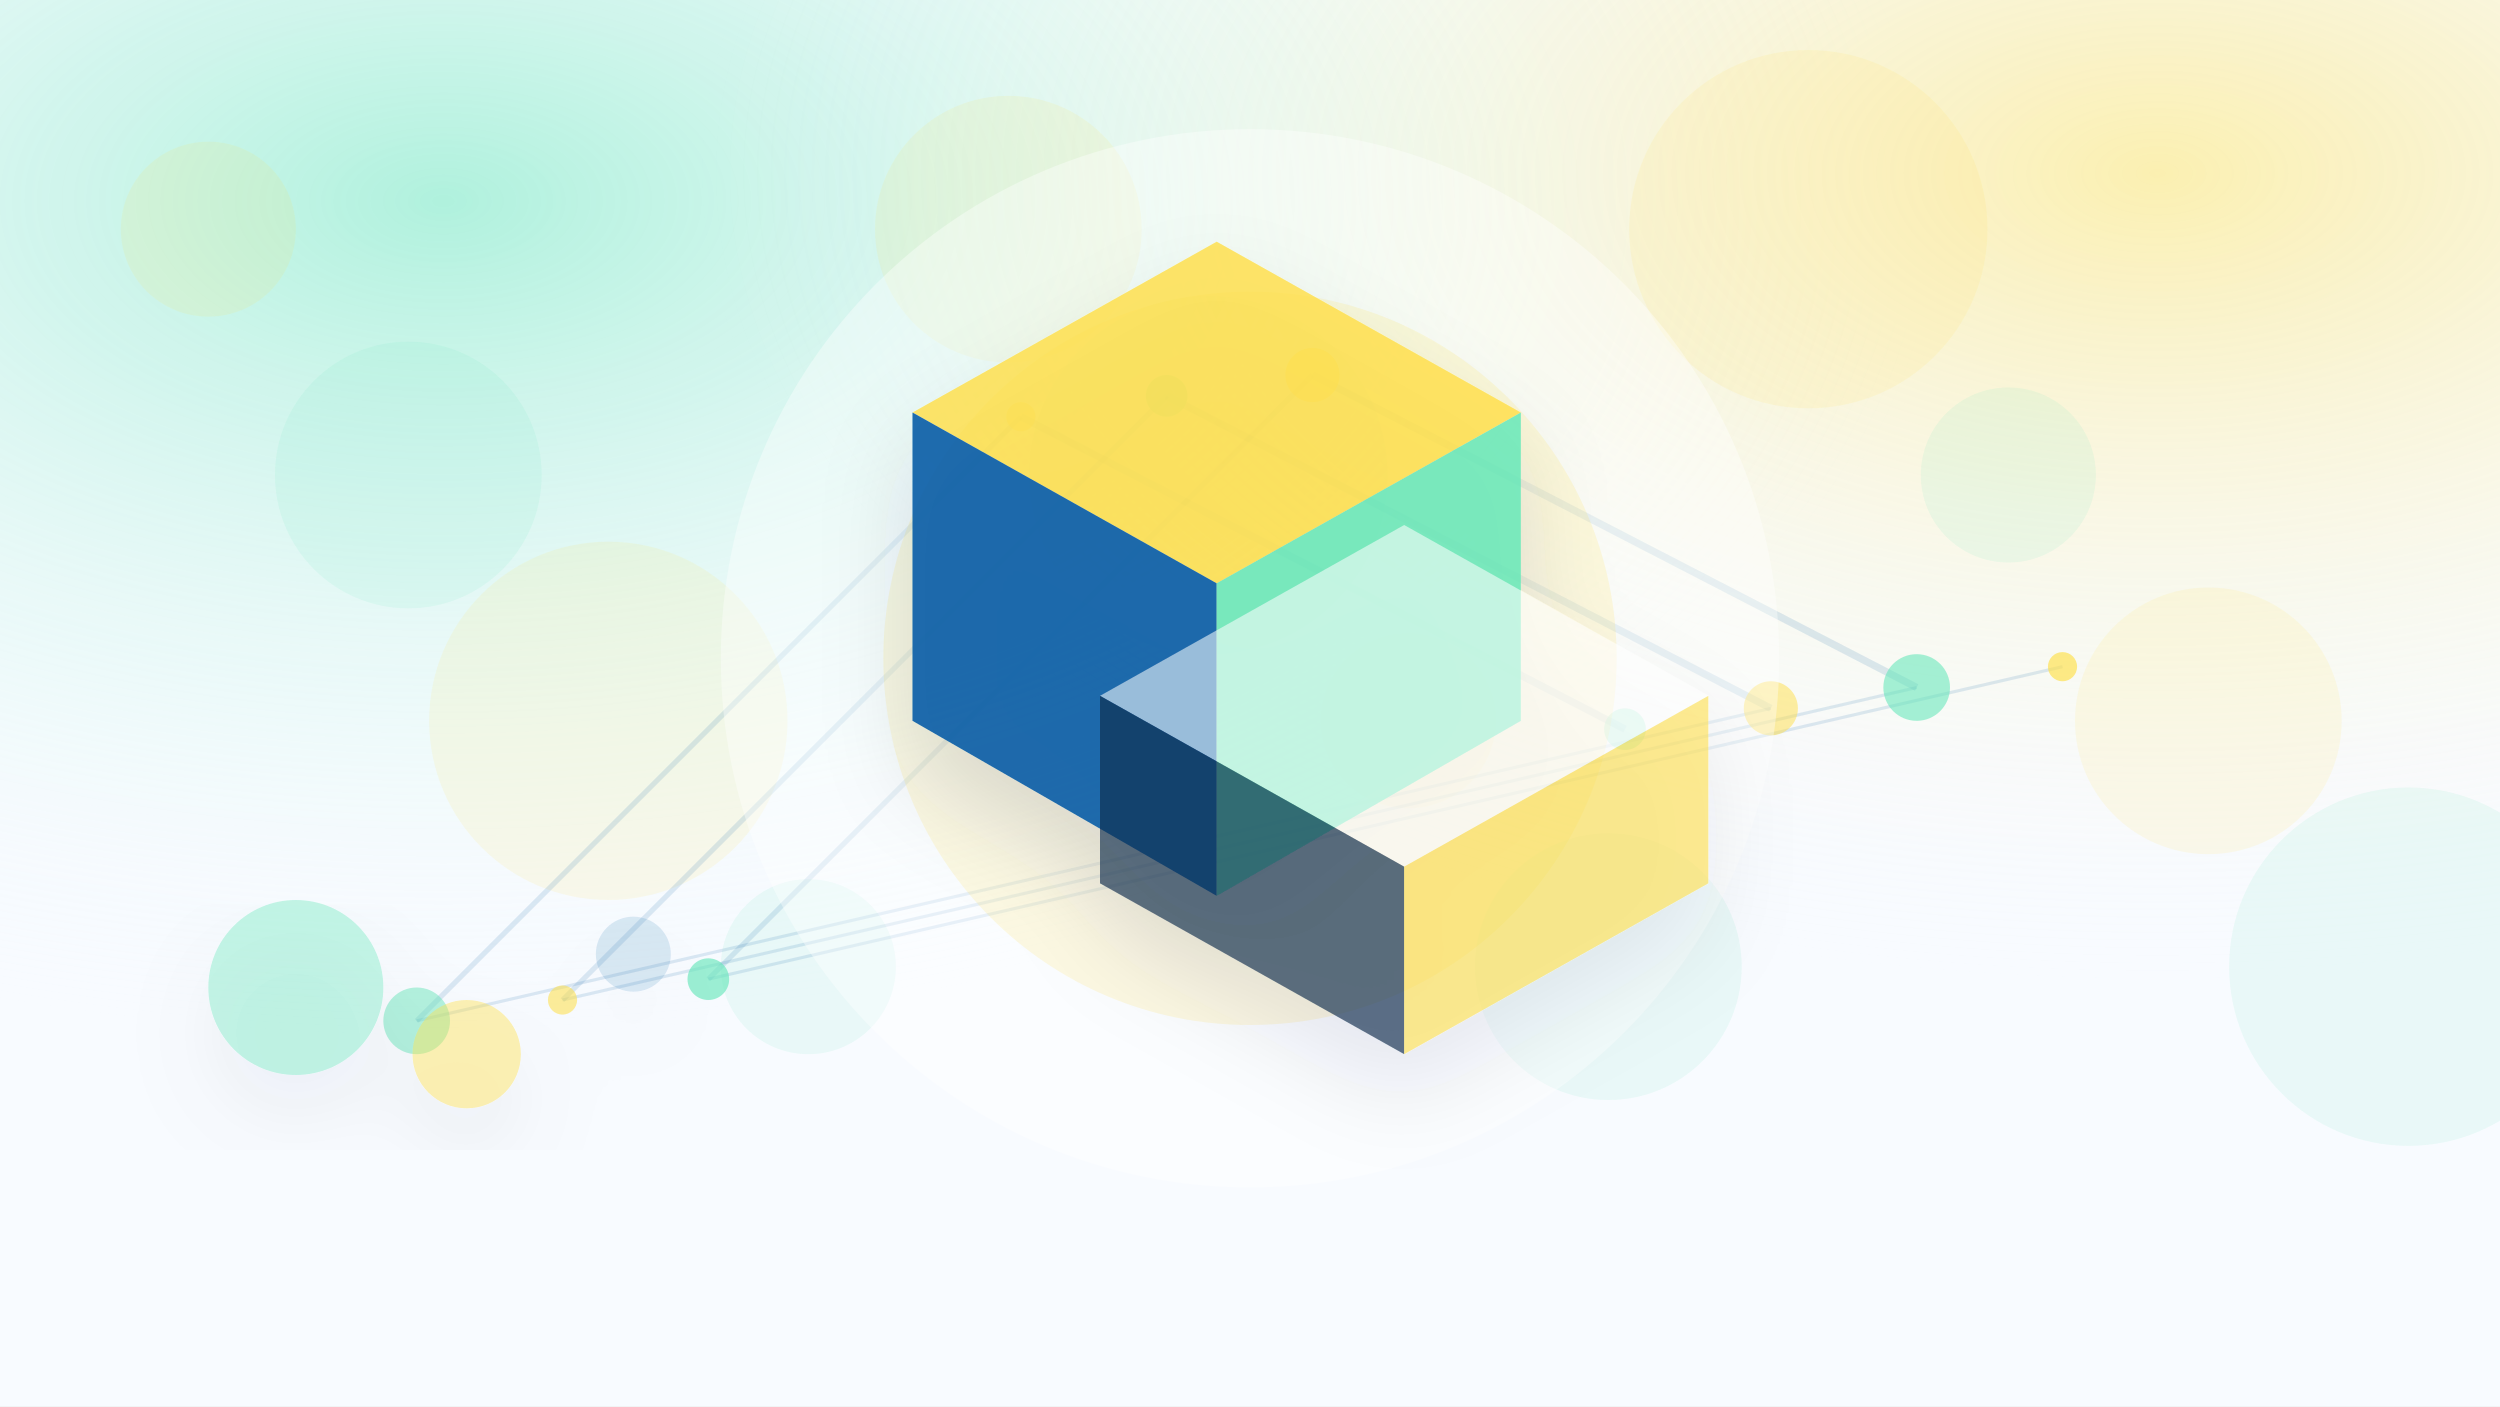
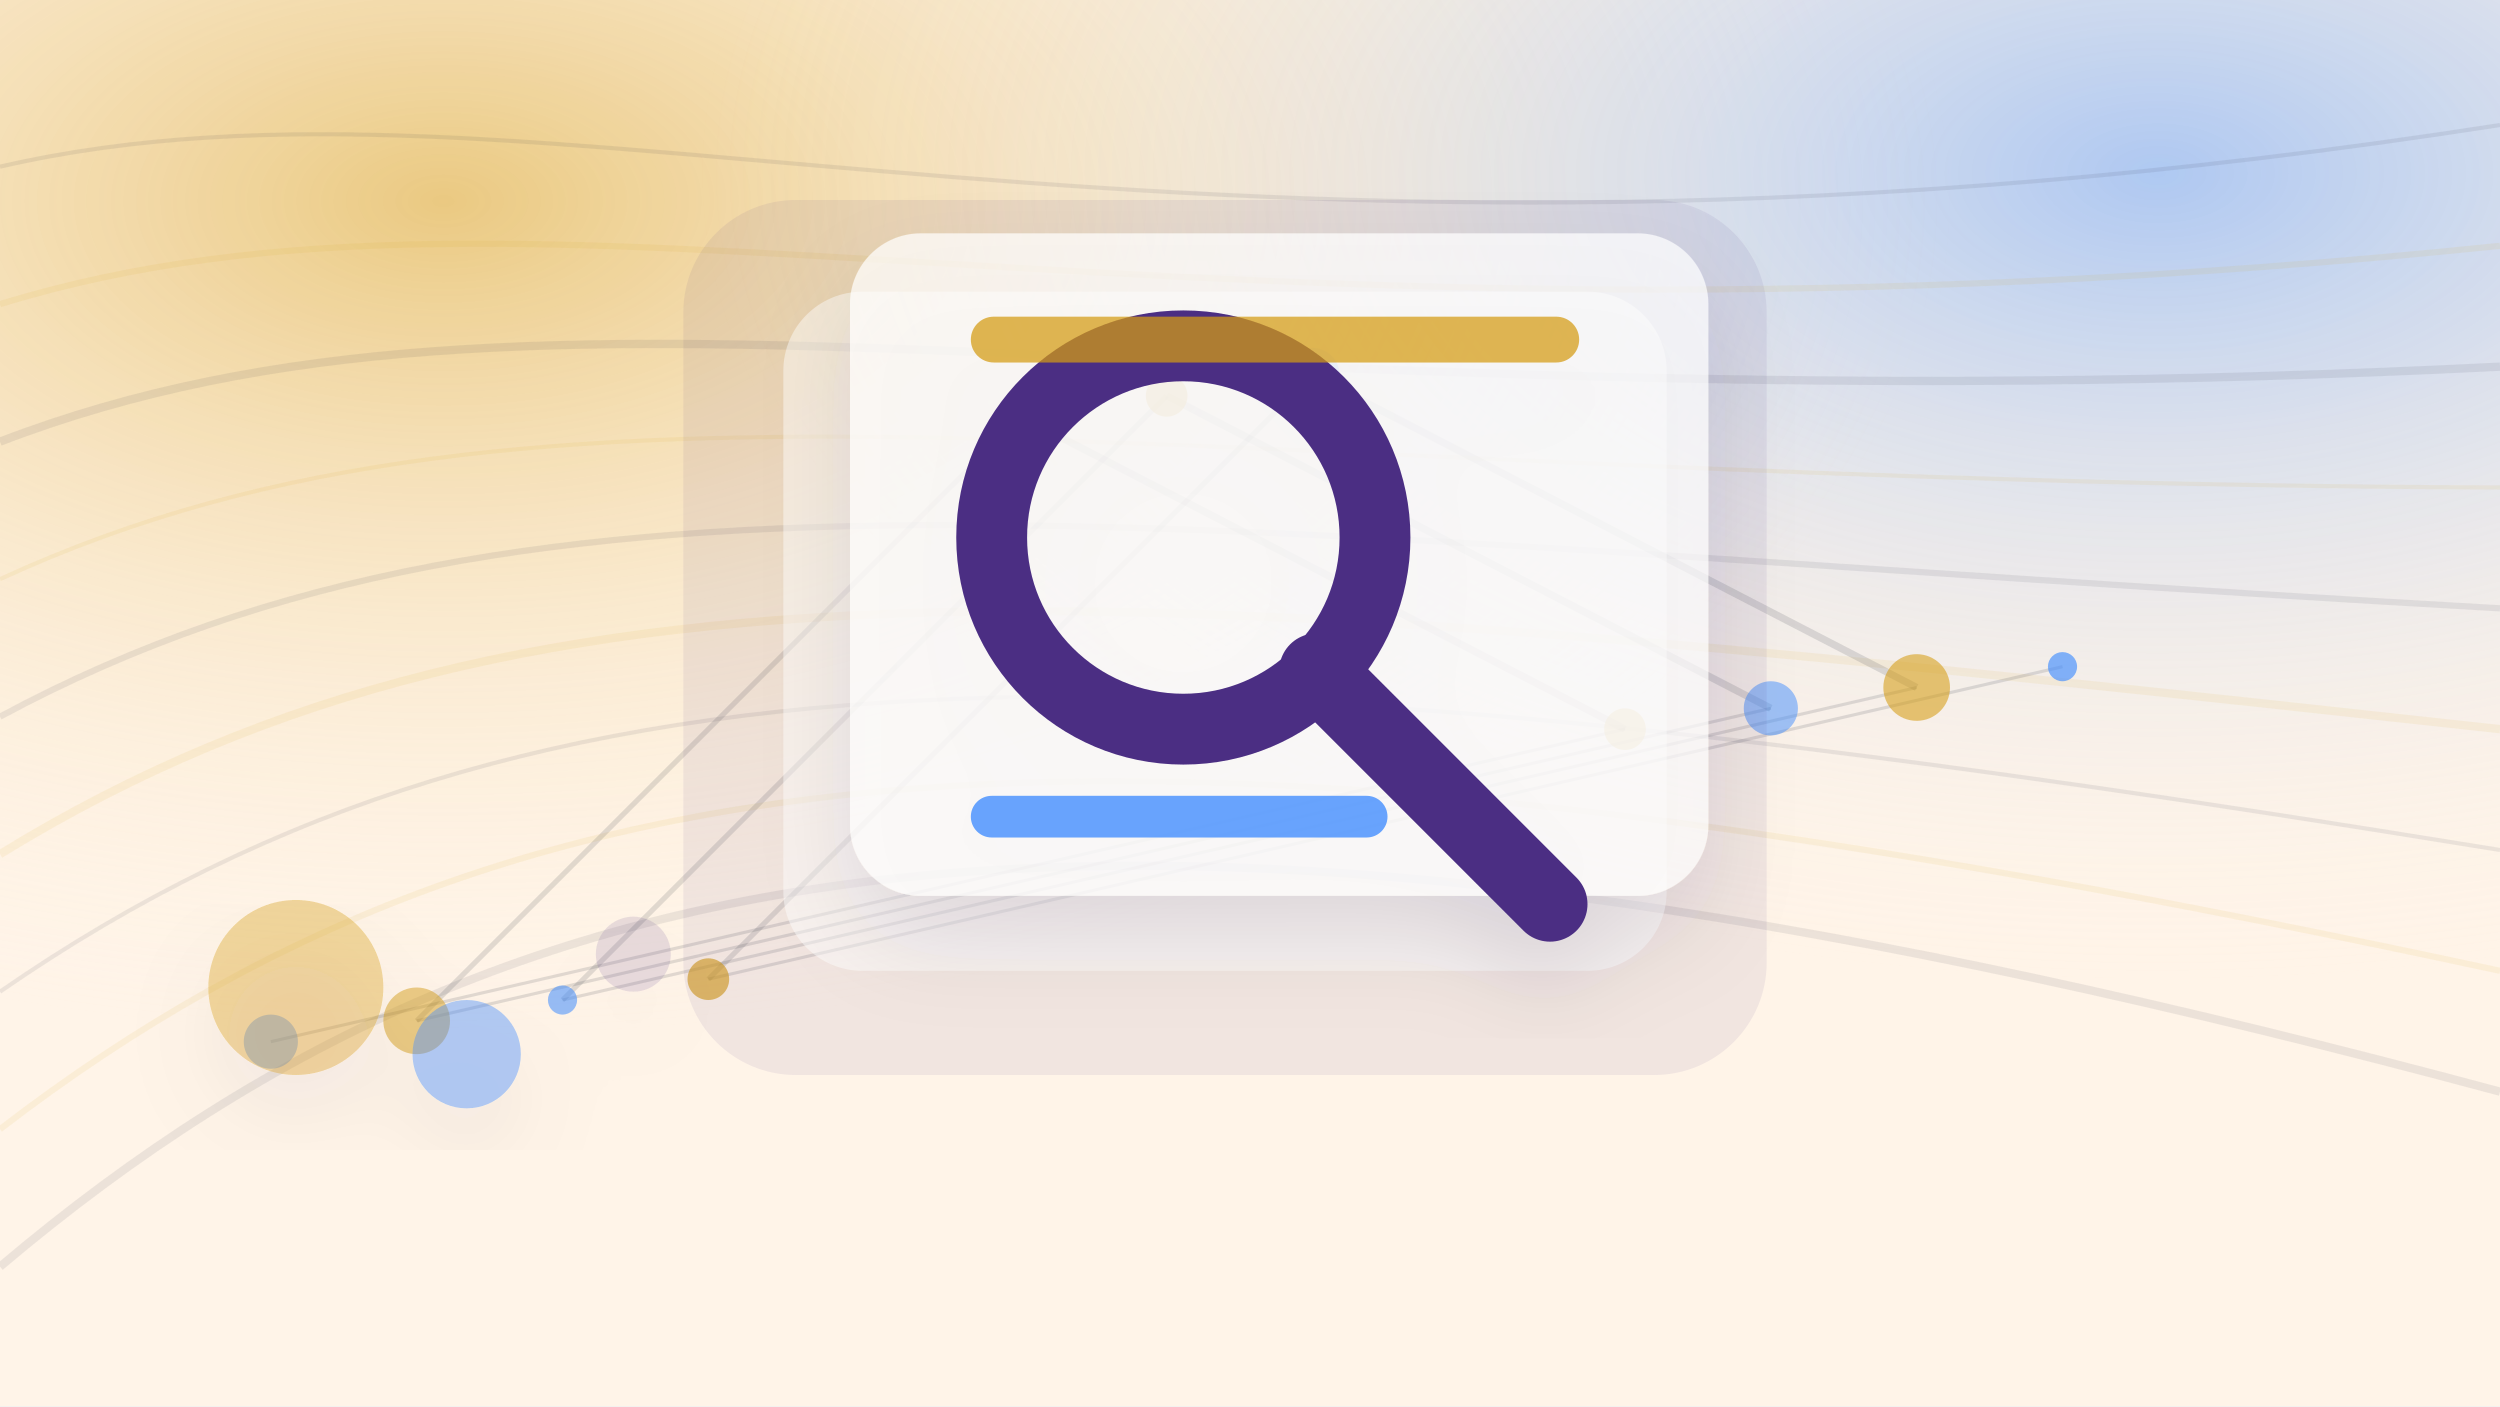
<svg xmlns="http://www.w3.org/2000/svg" width="1200" height="675" viewBox="0 0 1200 675" role="img" aria-labelledby="title desc">
  <defs>
    <radialGradient id="g1" cx="18%" cy="14%" r="60%">
-       <stop stop-color="#62e6b8" stop-opacity=".48" />
-       <stop offset="1" stop-color="#f8fbff" stop-opacity="0" />
+       <stop stop-color="#d49b12" stop-opacity=".48" />
+       <stop offset="1" stop-color="#fff4e8" stop-opacity="0" />
    </radialGradient>
    <radialGradient id="g2" cx="86%" cy="12%" r="58%">
-       <stop stop-color="#ffdf45" stop-opacity=".42" />
-       <stop offset="1" stop-color="#f8fbff" stop-opacity="0" />
+       <stop stop-color="#3f8cff" stop-opacity=".42" />
+       <stop offset="1" stop-color="#fff4e8" stop-opacity="0" />
    </radialGradient>
    <linearGradient id="split" x1="0" x2="1">
-       <stop stop-color="#f8fbff" />
-       <stop offset=".55" stop-color="#f8fbff" />
-       <stop offset=".55" stop-color="#fffdf2" />
-       <stop offset="1" stop-color="#eef8ff" />
+       <stop stop-color="#fff4e8" />
+       <stop offset=".55" stop-color="#fff4e8" />
+       <stop offset=".55" stop-color="#eef8ff" />
+       <stop offset="1" stop-color="#fff7d1" />
    </linearGradient>
    <filter id="shadow" x="-20%" y="-20%" width="140%" height="140%">
      <feDropShadow dx="0" dy="22" stdDeviation="22" flood-color="#12213a" flood-opacity=".14" />
    </filter>
  </defs>
-   <rect width="1200" height="675" fill="#f8fbff" />
+   <rect width="1200" height="675" fill="#fff4e8" />
  <rect width="1200" height="675" fill="url(#g1)" />
  <rect width="1200" height="675" fill="url(#g2)" />
  <g opacity=".9">
-     <circle cx="100" cy="110" r="42" fill="#ffdf45" opacity=".12" />
-     <circle cx="196" cy="228" r="64" fill="#62e6b8" opacity=".12" />
-     <circle cx="292" cy="346" r="86" fill="#ffdf45" opacity=".12" />
-     <circle cx="388" cy="464" r="42" fill="#62e6b8" opacity=".12" />
-     <circle cx="484" cy="110" r="64" fill="#ffdf45" opacity=".12" />
-     <circle cx="580" cy="228" r="86" fill="#62e6b8" opacity=".12" />
-     <circle cx="676" cy="346" r="42" fill="#ffdf45" opacity=".12" />
-     <circle cx="772" cy="464" r="64" fill="#62e6b8" opacity=".12" />
-     <circle cx="868" cy="110" r="86" fill="#ffdf45" opacity=".12" />
-     <circle cx="964" cy="228" r="42" fill="#62e6b8" opacity=".12" />
-     <circle cx="1060" cy="346" r="64" fill="#ffdf45" opacity=".12" />
-     <circle cx="1156" cy="464" r="86" fill="#62e6b8" opacity=".12" />
+     <path d="M0 80C260 20 560 160 1200 60" fill="none" stroke="#172033" stroke-opacity=".09" stroke-width="2" />
+     <path d="M0 146C260 66 560 184 1200 118" fill="none" stroke="#d49b12" stroke-opacity=".09" stroke-width="3" />
+     <path d="M0 212C260 112 560 208 1200 176" fill="none" stroke="#172033" stroke-opacity=".09" stroke-width="4" />
+     <path d="M0 278C260 158 560 232 1200 234" fill="none" stroke="#d49b12" stroke-opacity=".09" stroke-width="2" />
+     <path d="M0 344C260 204 560 256 1200 292" fill="none" stroke="#172033" stroke-opacity=".09" stroke-width="3" />
+     <path d="M0 410C260 250 560 280 1200 350" fill="none" stroke="#d49b12" stroke-opacity=".09" stroke-width="4" />
+     <path d="M0 476C260 296 560 304 1200 408" fill="none" stroke="#172033" stroke-opacity=".09" stroke-width="2" />
+     <path d="M0 542C260 342 560 328 1200 466" fill="none" stroke="#d49b12" stroke-opacity=".09" stroke-width="3" />
+     <path d="M0 608C260 388 560 352 1200 524" fill="none" stroke="#172033" stroke-opacity=".09" stroke-width="4" />
  </g>
  <g>
-     <line x1="990" y1="320" x2="340" y2="470" stroke="#0f5fa8" stroke-opacity=".13" stroke-width="1.5" />
-     <line x1="340" y1="470" x2="630" y2="180" stroke="#0f5fa8" stroke-opacity=".13" stroke-width="2.5" />
-     <line x1="630" y1="180" x2="920" y2="330" stroke="#0f5fa8" stroke-opacity=".13" stroke-width="3.5" />
-     <line x1="920" y1="330" x2="270" y2="480" stroke="#0f5fa8" stroke-opacity=".13" stroke-width="1.5" />
-     <line x1="270" y1="480" x2="560" y2="190" stroke="#0f5fa8" stroke-opacity=".13" stroke-width="2.5" />
-     <line x1="560" y1="190" x2="850" y2="340" stroke="#0f5fa8" stroke-opacity=".13" stroke-width="3.5" />
-     <line x1="850" y1="340" x2="200" y2="490" stroke="#0f5fa8" stroke-opacity=".13" stroke-width="1.5" />
-     <line x1="200" y1="490" x2="490" y2="200" stroke="#0f5fa8" stroke-opacity=".13" stroke-width="2.5" />
-     <line x1="490" y1="200" x2="780" y2="350" stroke="#0f5fa8" stroke-opacity=".13" stroke-width="3.5" />
-     <circle cx="990" cy="320" r="7" fill="#ffdf45" opacity="0.64" />
-     <circle cx="340" cy="470" r="10" fill="#62e6b8" opacity="0.615" />
-     <circle cx="630" cy="180" r="13" fill="#ffdf45" opacity="0.59" />
-     <circle cx="920" cy="330" r="16" fill="#62e6b8" opacity="0.565" />
-     <circle cx="270" cy="480" r="7" fill="#ffdf45" opacity="0.54" />
-     <circle cx="560" cy="190" r="10" fill="#62e6b8" opacity="0.515" />
-     <circle cx="850" cy="340" r="13" fill="#ffdf45" opacity="0.49" />
-     <circle cx="200" cy="490" r="16" fill="#62e6b8" opacity="0.465" />
-     <circle cx="490" cy="200" r="7" fill="#ffdf45" opacity="0.44" />
-     <circle cx="780" cy="350" r="10" fill="#62e6b8" opacity="0.415" />
+     <line x1="990" y1="320" x2="340" y2="470" stroke="#172033" stroke-opacity=".13" stroke-width="1.5" />
+     <line x1="340" y1="470" x2="630" y2="180" stroke="#172033" stroke-opacity=".13" stroke-width="2.5" />
+     <line x1="630" y1="180" x2="920" y2="330" stroke="#172033" stroke-opacity=".13" stroke-width="3.5" />
+     <line x1="920" y1="330" x2="270" y2="480" stroke="#172033" stroke-opacity=".13" stroke-width="1.5" />
+     <line x1="270" y1="480" x2="560" y2="190" stroke="#172033" stroke-opacity=".13" stroke-width="2.5" />
+     <line x1="560" y1="190" x2="850" y2="340" stroke="#172033" stroke-opacity=".13" stroke-width="3.5" />
+     <line x1="850" y1="340" x2="200" y2="490" stroke="#172033" stroke-opacity=".13" stroke-width="1.5" />
+     <line x1="200" y1="490" x2="490" y2="200" stroke="#172033" stroke-opacity=".13" stroke-width="2.5" />
+     <line x1="490" y1="200" x2="780" y2="350" stroke="#172033" stroke-opacity=".13" stroke-width="3.5" />
+     <line x1="780" y1="350" x2="130" y2="500" stroke="#172033" stroke-opacity=".13" stroke-width="1.5" />
+     <circle cx="990" cy="320" r="7" fill="#3f8cff" opacity="0.64" />
+     <circle cx="340" cy="470" r="10" fill="#d49b12" opacity="0.615" />
+     <circle cx="630" cy="180" r="13" fill="#3f8cff" opacity="0.59" />
+     <circle cx="920" cy="330" r="16" fill="#d49b12" opacity="0.565" />
+     <circle cx="270" cy="480" r="7" fill="#3f8cff" opacity="0.54" />
+     <circle cx="560" cy="190" r="10" fill="#d49b12" opacity="0.515" />
+     <circle cx="850" cy="340" r="13" fill="#3f8cff" opacity="0.49" />
+     <circle cx="200" cy="490" r="16" fill="#d49b12" opacity="0.465" />
+     <circle cx="490" cy="200" r="7" fill="#3f8cff" opacity="0.44" />
+     <circle cx="780" cy="350" r="10" fill="#d49b12" opacity="0.415" />
+     <circle cx="130" cy="500" r="13" fill="#3f8cff" opacity="0.39" />
  </g>
  <g transform="translate(-300 0)">
-     <circle cx="900" cy="316" r="254" fill="#fff" opacity=".38" />
-     <circle cx="900" cy="316" r="176" fill="#ffdf45" opacity=".16" />
+     <rect x="628" y="96" width="520" height="420" rx="54" fill="#4b2e83" opacity=".08" />
+     <rect x="676" y="140" width="424" height="326" rx="38" fill="#fff" opacity=".46" />
  </g>
  <g transform="translate(-300 0)" filter="url(#shadow)">
-     <g transform="translate(724 116)">
-       <polygon points="160,0 306,82 160,164 14,82" fill="#ffdf45" opacity=".8" />
-       <polygon points="14,82 160,164 160,314 14,230" fill="#0f5fa8" opacity=".92" />
-       <polygon points="306,82 160,164 160,314 306,230" fill="#62e6b8" opacity=".82" />
-       <polygon points="250,136 396,218 250,300 104,218" fill="#fff" opacity=".55" />
-       <polygon points="104,218 250,300 250,390 104,308" fill="#0d2b4d" opacity=".65" />
-       <polygon points="396,218 250,300 250,390 396,308" fill="#ffdf45" opacity=".58" />
+     <g transform="translate(708 112)">
+       <rect x="0" y="0" width="412" height="318" rx="34" fill="#fff" opacity=".7" />
+       <circle cx="160" cy="146" r="92" fill="none" stroke="#4b2e83" stroke-width="34" />
+       <path d="M224 210l112 112" stroke="#4b2e83" stroke-width="36" stroke-linecap="round" />
+       <rect x="58" y="40" width="292" height="22" rx="11" fill="#d49b12" opacity=".72" />
+       <rect x="58" y="270" width="200" height="20" rx="10" fill="#3f8cff" opacity=".78" />
    </g>
  </g>
  <g filter="url(#shadow)" opacity=".82">
-     <circle cx="142" cy="474" r="42" fill="#62e6b8" opacity=".44" />
-     <circle cx="224" cy="506" r="26" fill="#ffdf45" opacity=".5" />
-     <circle cx="304" cy="458" r="18" fill="#0f5fa8" opacity=".16" />
+     <circle cx="142" cy="474" r="42" fill="#d49b12" opacity=".44" />
+     <circle cx="224" cy="506" r="26" fill="#3f8cff" opacity=".5" />
+     <circle cx="304" cy="458" r="18" fill="#4b2e83" opacity=".16" />
  </g>
</svg>
